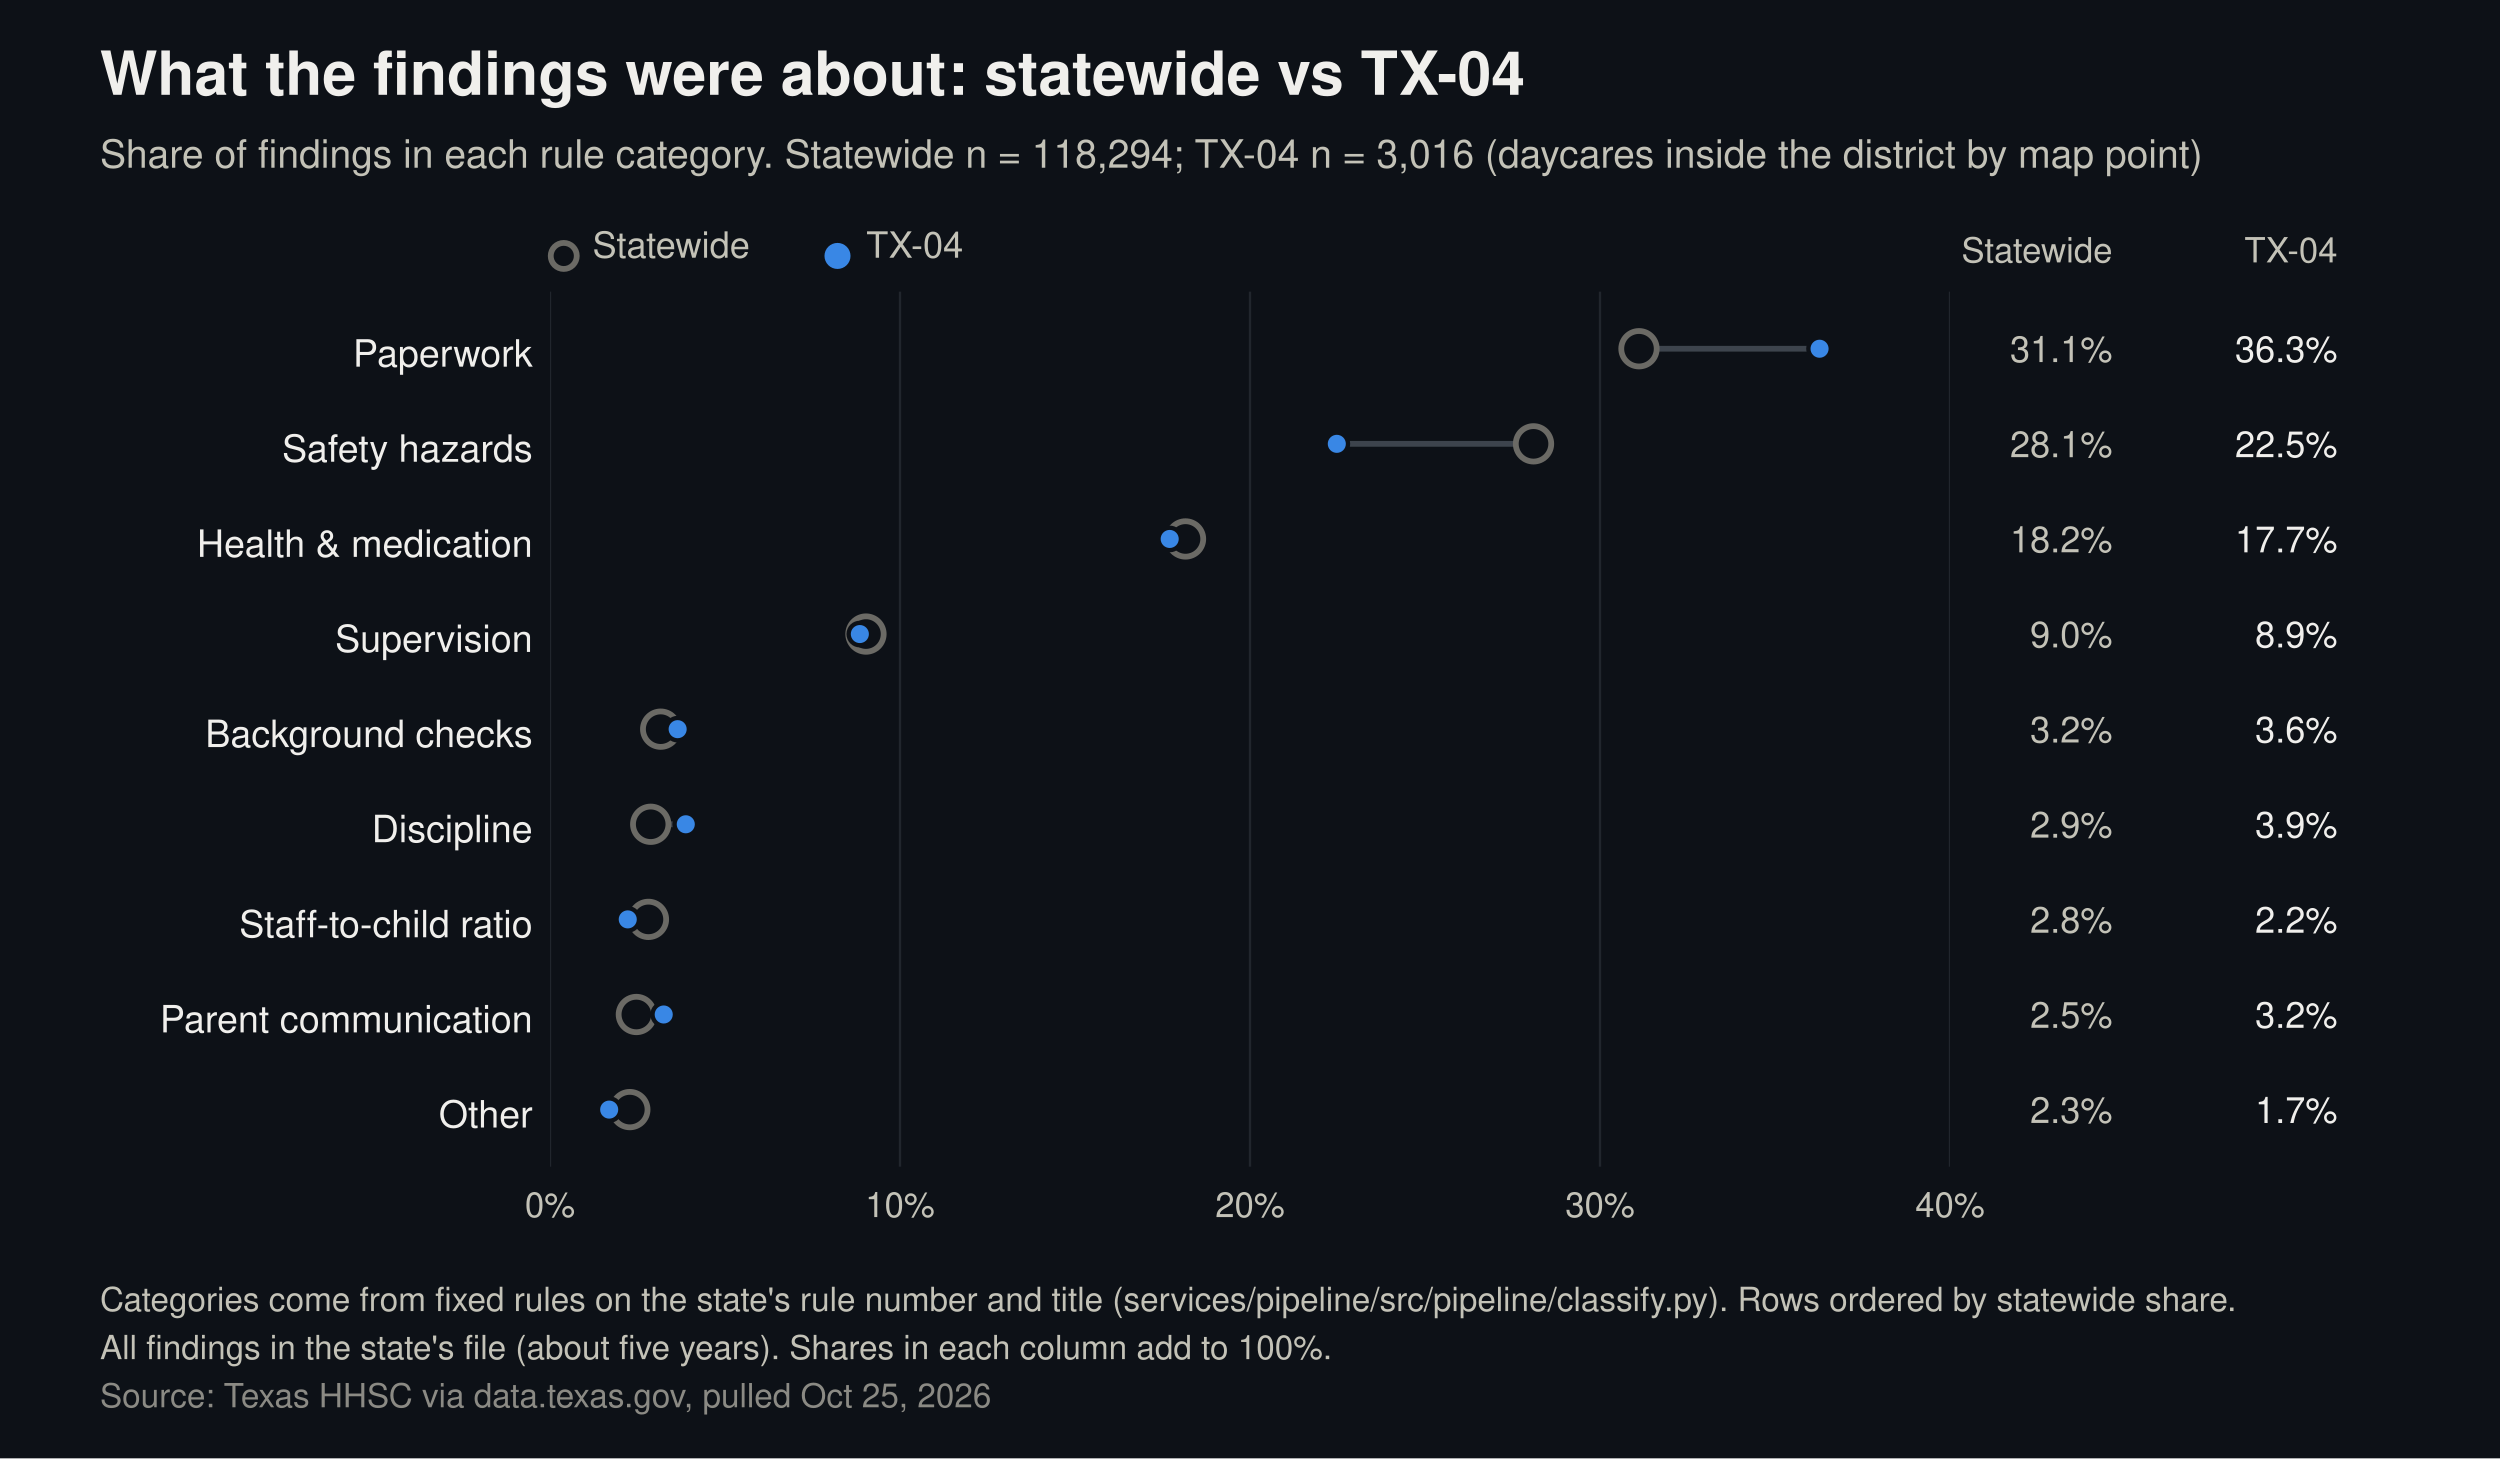
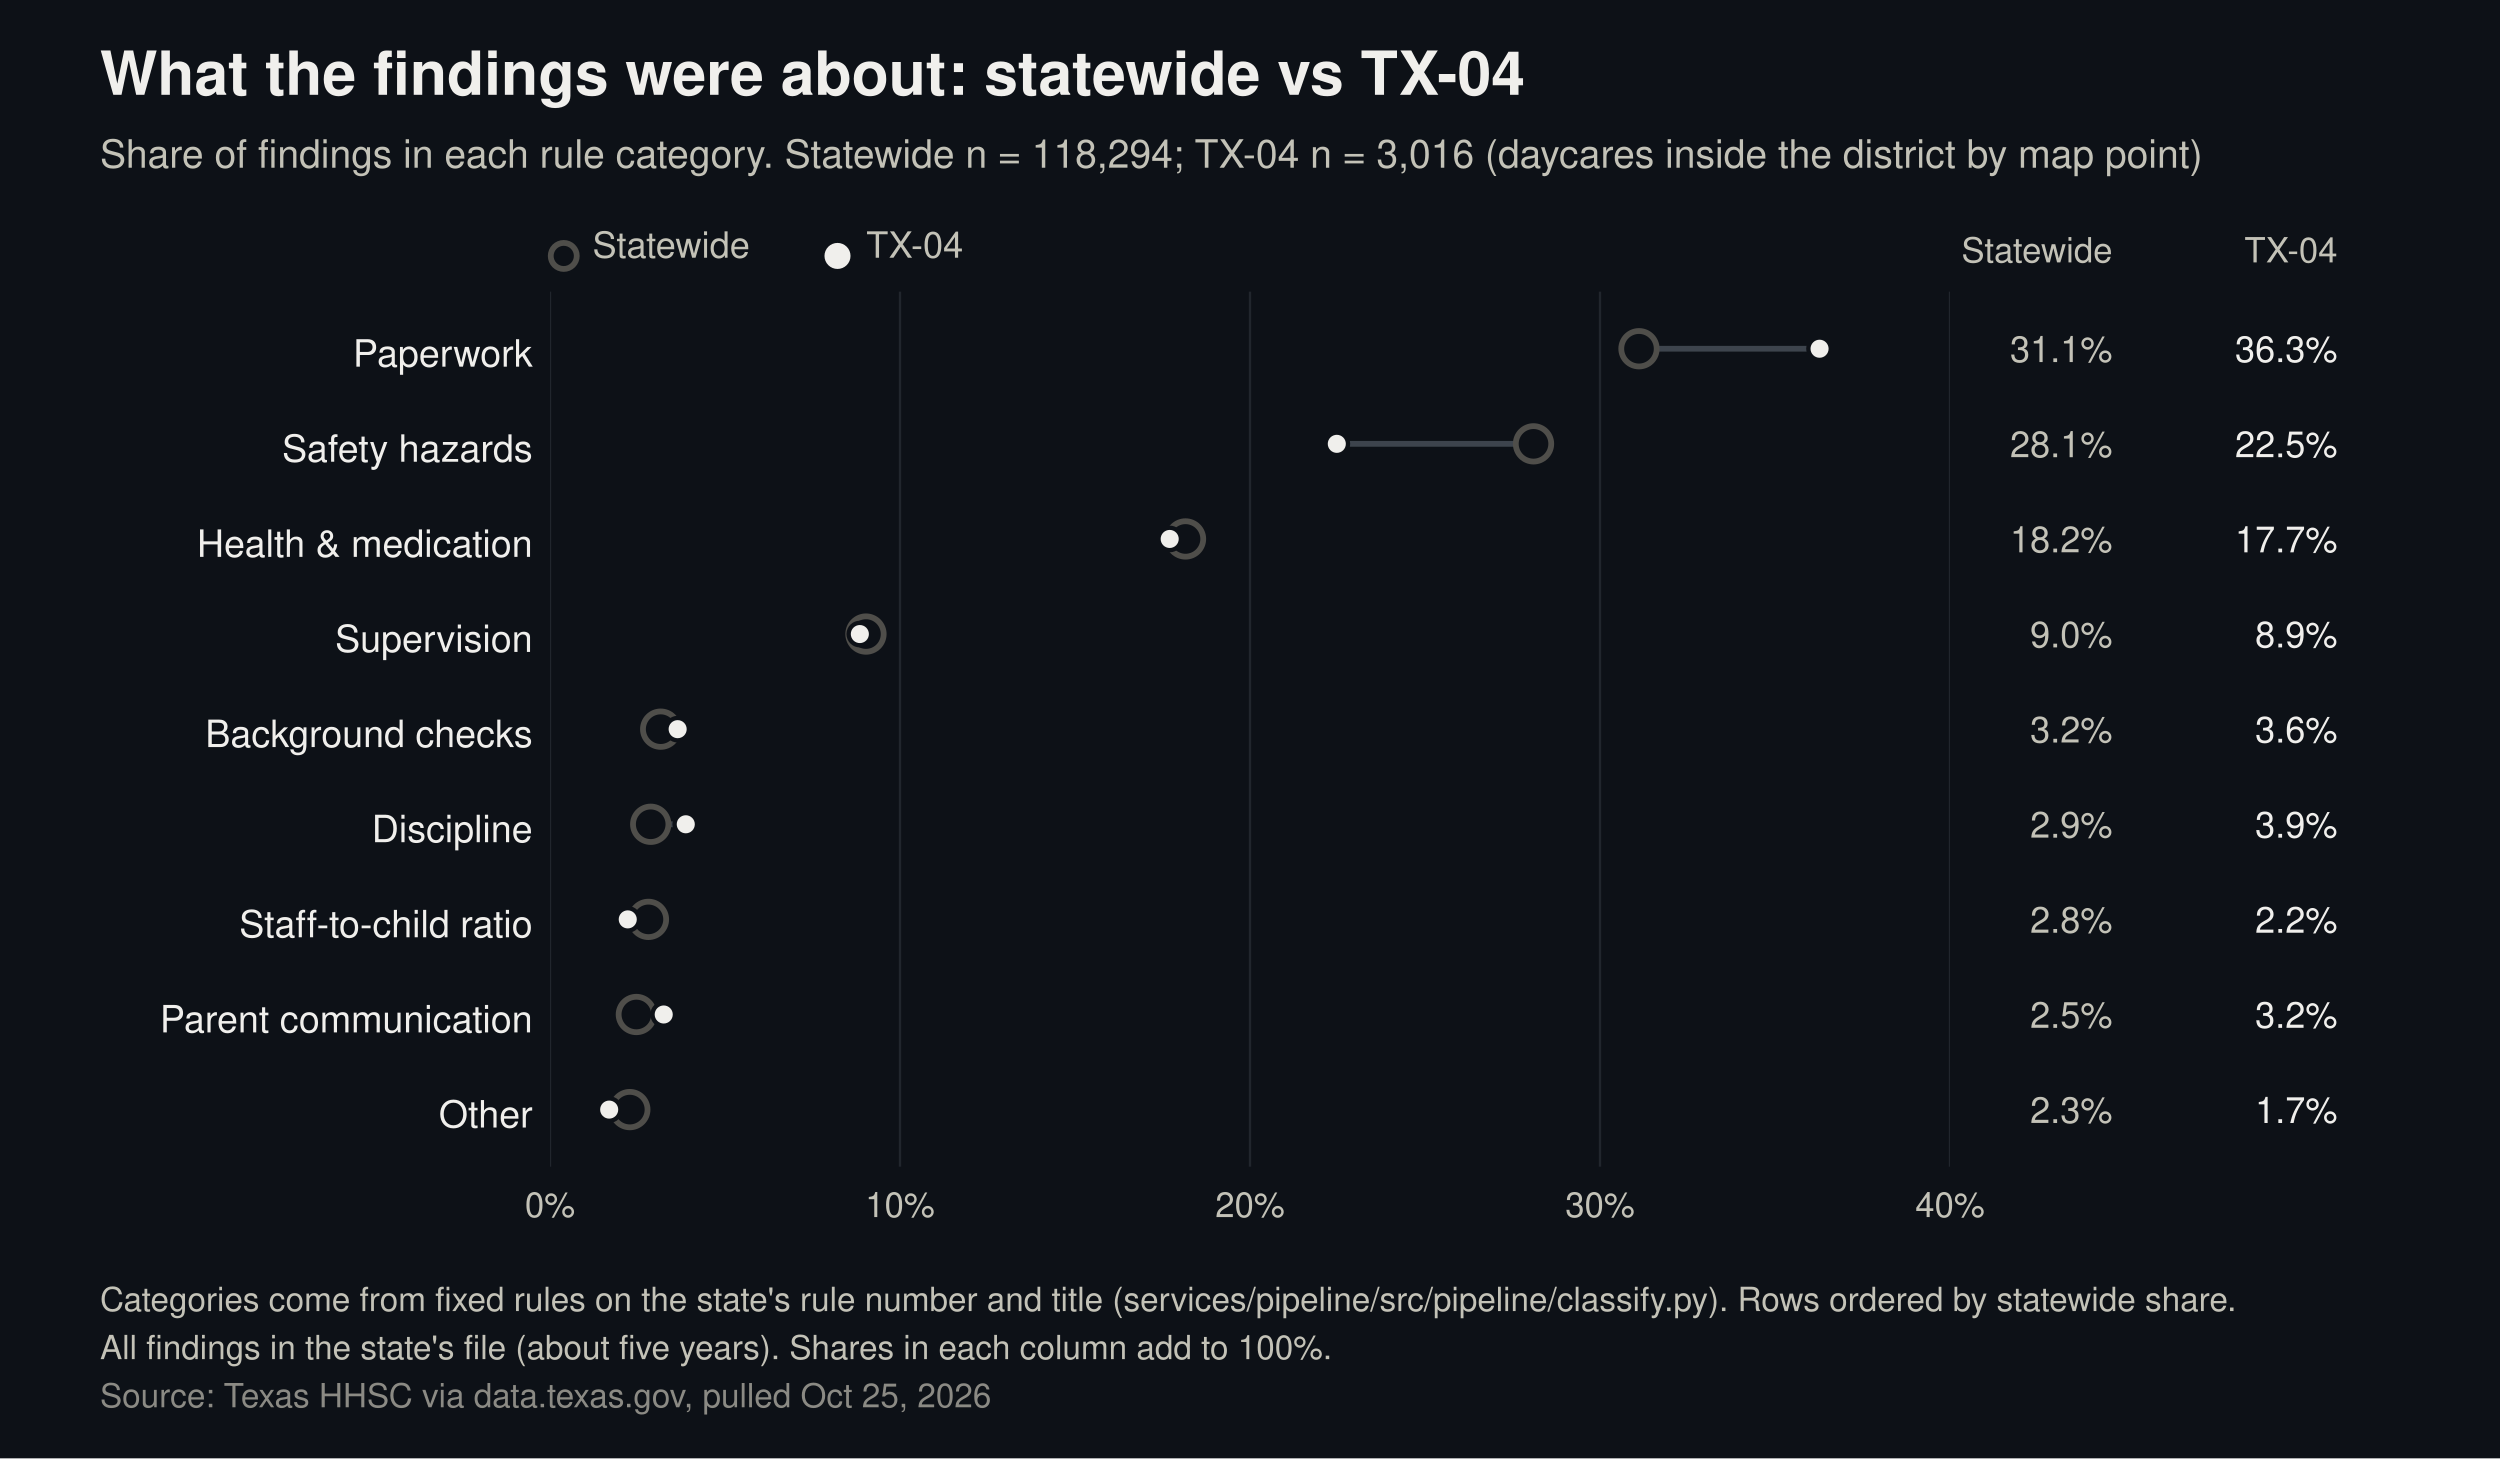
<svg xmlns="http://www.w3.org/2000/svg" xmlns:xlink="http://www.w3.org/1999/xlink" width="864pt" height="504pt" viewBox="0 0 864 504" version="1.1">
  <defs>
    <style type="text/css">*{stroke-linejoin: round; stroke-linecap: butt}</style>
  </defs>
  <g id="figure_1">
    <g id="patch_1">
      <path d="M 0 504  L 864 504  L 864 0  L 0 0  z " style="fill: #0d1117" />
    </g>
    <g id="axes_1">
      <g id="patch_2">
        <path d="M 190.08 403.2  L 673.92 403.2  L 673.92 100.8  L 190.08 100.8  z " style="fill: #0d1117" />
      </g>
      <g id="matplotlib.axis_1">
        <g id="xtick_1">
          <g id="line2d_1">
            <path d="M 190.08 403.2  L 190.08 100.8  " clip-path="url(#p85a5690443)" style="fill: none; stroke: #21262d; stroke-width: 0.8; stroke-linecap: square" />
          </g>
          <g id="line2d_2" />
          <g id="text_1">
            <text style="font-size: 12px; font-family: 'Helvetica Neue', 'Helvetica', 'Arial', 'DejaVu Sans', sans-serif; text-anchor: middle; fill: #c3c2b7" x="190.08" y="420.624" transform="rotate(-0 190.08 420.624)">0%</text>
          </g>
        </g>
        <g id="xtick_2">
          <g id="line2d_3">
            <path d="M 311.04 403.2  L 311.04 100.8  " clip-path="url(#p85a5690443)" style="fill: none; stroke: #21262d; stroke-width: 0.8; stroke-linecap: square" />
          </g>
          <g id="line2d_4" />
          <g id="text_2">
            <text style="font-size: 12px; font-family: 'Helvetica Neue', 'Helvetica', 'Arial', 'DejaVu Sans', sans-serif; text-anchor: middle; fill: #c3c2b7" x="311.04" y="420.624" transform="rotate(-0 311.04 420.624)">10%</text>
          </g>
        </g>
        <g id="xtick_3">
          <g id="line2d_5">
            <path d="M 432 403.2  L 432 100.8  " clip-path="url(#p85a5690443)" style="fill: none; stroke: #21262d; stroke-width: 0.8; stroke-linecap: square" />
          </g>
          <g id="line2d_6" />
          <g id="text_3">
            <text style="font-size: 12px; font-family: 'Helvetica Neue', 'Helvetica', 'Arial', 'DejaVu Sans', sans-serif; text-anchor: middle; fill: #c3c2b7" x="432" y="420.624" transform="rotate(-0 432 420.624)">20%</text>
          </g>
        </g>
        <g id="xtick_4">
          <g id="line2d_7">
            <path d="M 552.96 403.2  L 552.96 100.8  " clip-path="url(#p85a5690443)" style="fill: none; stroke: #21262d; stroke-width: 0.8; stroke-linecap: square" />
          </g>
          <g id="line2d_8" />
          <g id="text_4">
            <text style="font-size: 12px; font-family: 'Helvetica Neue', 'Helvetica', 'Arial', 'DejaVu Sans', sans-serif; text-anchor: middle; fill: #c3c2b7" x="552.96" y="420.624" transform="rotate(-0 552.96 420.624)">30%</text>
          </g>
        </g>
        <g id="xtick_5">
          <g id="line2d_9">
            <path d="M 673.92 403.2  L 673.92 100.8  " clip-path="url(#p85a5690443)" style="fill: none; stroke: #21262d; stroke-width: 0.8; stroke-linecap: square" />
          </g>
          <g id="line2d_10" />
          <g id="text_5">
            <text style="font-size: 12px; font-family: 'Helvetica Neue', 'Helvetica', 'Arial', 'DejaVu Sans', sans-serif; text-anchor: middle; fill: #c3c2b7" x="673.92" y="420.624" transform="rotate(-0 673.92 420.624)">40%</text>
          </g>
        </g>
      </g>
      <g id="matplotlib.axis_2">
        <g id="ytick_1">
          <g id="line2d_11" />
          <g id="text_6">
            <text style="font-size: 13px; font-family: 'Helvetica Neue', 'Helvetica', 'Arial', 'DejaVu Sans', sans-serif; text-anchor: end; fill: #f0efec" x="184.08" y="126.71" transform="rotate(-0 184.08 126.7097)">Paperwork</text>
          </g>
        </g>
        <g id="ytick_2">
          <g id="line2d_12" />
          <g id="text_7">
            <text style="font-size: 13px; font-family: 'Helvetica Neue', 'Helvetica', 'Arial', 'DejaVu Sans', sans-serif; text-anchor: end; fill: #f0efec" x="184.08" y="159.579" transform="rotate(-0 184.08 159.5793)">Safety hazards</text>
          </g>
        </g>
        <g id="ytick_3">
          <g id="line2d_13" />
          <g id="text_8">
            <text style="font-size: 13px; font-family: 'Helvetica Neue', 'Helvetica', 'Arial', 'DejaVu Sans', sans-serif; text-anchor: end; fill: #f0efec" x="184.08" y="192.449" transform="rotate(-0 184.08 192.4489)">Health &amp; medication</text>
          </g>
        </g>
        <g id="ytick_4">
          <g id="line2d_14" />
          <g id="text_9">
            <text style="font-size: 13px; font-family: 'Helvetica Neue', 'Helvetica', 'Arial', 'DejaVu Sans', sans-serif; text-anchor: end; fill: #f0efec" x="184.08" y="225.318" transform="rotate(-0 184.08 225.3184)">Supervision</text>
          </g>
        </g>
        <g id="ytick_5">
          <g id="line2d_15" />
          <g id="text_10">
            <text style="font-size: 13px; font-family: 'Helvetica Neue', 'Helvetica', 'Arial', 'DejaVu Sans', sans-serif; text-anchor: end; fill: #f0efec" x="184.08" y="258.188" transform="rotate(-0 184.08 258.188)">Background checks</text>
          </g>
        </g>
        <g id="ytick_6">
          <g id="line2d_16" />
          <g id="text_11">
            <text style="font-size: 13px; font-family: 'Helvetica Neue', 'Helvetica', 'Arial', 'DejaVu Sans', sans-serif; text-anchor: end; fill: #f0efec" x="184.08" y="291.058" transform="rotate(-0 184.08 291.0576)">Discipline</text>
          </g>
        </g>
        <g id="ytick_7">
          <g id="line2d_17" />
          <g id="text_12">
            <text style="font-size: 13px; font-family: 'Helvetica Neue', 'Helvetica', 'Arial', 'DejaVu Sans', sans-serif; text-anchor: end; fill: #f0efec" x="184.08" y="323.927" transform="rotate(-0 184.08 323.9271)">Staff-to-child ratio</text>
          </g>
        </g>
        <g id="ytick_8">
          <g id="line2d_18" />
          <g id="text_13">
            <text style="font-size: 13px; font-family: 'Helvetica Neue', 'Helvetica', 'Arial', 'DejaVu Sans', sans-serif; text-anchor: end; fill: #f0efec" x="184.08" y="356.797" transform="rotate(-0 184.08 356.7967)">Parent communication</text>
          </g>
        </g>
        <g id="ytick_9">
          <g id="line2d_19" />
          <g id="text_14">
            <text style="font-size: 13px; font-family: 'Helvetica Neue', 'Helvetica', 'Arial', 'DejaVu Sans', sans-serif; text-anchor: end; fill: #f0efec" x="184.08" y="389.666" transform="rotate(-0 184.08 389.6663)">Other</text>
          </g>
        </g>
      </g>
      <g id="line2d_20">
        <path d="M 566.435 120.522  L 628.841 120.522  " clip-path="url(#p85a5690443)" style="fill: none; stroke: #3d444d; stroke-width: 2; stroke-linecap: round" />
      </g>
      <g id="line2d_21">
        <path d="M 461.999 153.391  L 529.982 153.391  " clip-path="url(#p85a5690443)" style="fill: none; stroke: #3d444d; stroke-width: 2; stroke-linecap: round" />
      </g>
      <g id="line2d_22">
        <path d="M 404.247 186.261  L 409.711 186.261  " clip-path="url(#p85a5690443)" style="fill: none; stroke: #3d444d; stroke-width: 2; stroke-linecap: round" />
      </g>
      <g id="line2d_23">
        <path d="M 297.163 219.13  L 299.277 219.13  " clip-path="url(#p85a5690443)" style="fill: none; stroke: #3d444d; stroke-width: 2; stroke-linecap: round" />
      </g>
      <g id="line2d_24">
        <path d="M 228.333 252  L 234.197 252  " clip-path="url(#p85a5690443)" style="fill: none; stroke: #3d444d; stroke-width: 2; stroke-linecap: round" />
      </g>
      <g id="line2d_25">
        <path d="M 224.887 284.87  L 237.004 284.87  " clip-path="url(#p85a5690443)" style="fill: none; stroke: #3d444d; stroke-width: 2; stroke-linecap: round" />
      </g>
      <g id="line2d_26">
        <path d="M 216.951 317.739  L 224.1 317.739  " clip-path="url(#p85a5690443)" style="fill: none; stroke: #3d444d; stroke-width: 2; stroke-linecap: round" />
      </g>
      <g id="line2d_27">
        <path d="M 219.928 350.609  L 229.384 350.609  " clip-path="url(#p85a5690443)" style="fill: none; stroke: #3d444d; stroke-width: 2; stroke-linecap: round" />
      </g>
      <g id="line2d_28">
        <path d="M 210.534 383.478  L 217.668 383.478  " clip-path="url(#p85a5690443)" style="fill: none; stroke: #3d444d; stroke-width: 2; stroke-linecap: round" />
      </g>
      <g id="PathCollection_1">
        <defs>
-           <path id="m12eecfe05f" d="M 0 6.124  C 1.624 6.124 3.182 5.478 4.33 4.33  C 5.478 3.182 6.124 1.624 6.124 0  C 6.124 -1.624 5.478 -3.182 4.33 -4.33  C 3.182 -5.478 1.624 -6.124 0 -6.124  C -1.624 -6.124 -3.182 -5.478 -4.33 -4.33  C -5.478 -3.182 -6.124 -1.624 -6.124 0  C -6.124 1.624 -5.478 3.182 -4.33 4.33  C -3.182 5.478 -1.624 6.124 0 6.124  z " style="stroke: #6b6a65; stroke-width: 2" />
+           <path id="mb2137c6595" d="M 0 6.124  C 1.624 6.124 3.182 5.478 4.33 4.33  C 5.478 3.182 6.124 1.624 6.124 0  C 6.124 -1.624 5.478 -3.182 4.33 -4.33  C 3.182 -5.478 1.624 -6.124 0 -6.124  C -1.624 -6.124 -3.182 -5.478 -4.33 -4.33  C -5.478 -3.182 -6.124 -1.624 -6.124 0  C -6.124 1.624 -5.478 3.182 -4.33 4.33  C -3.182 5.478 -1.624 6.124 0 6.124  z " style="stroke: #4f4e4a; stroke-width: 2" />
        </defs>
        <g clip-path="url(#p85a5690443)">
-           <use xlink:href="#m12eecfe05f" x="566.435" y="120.522" style="fill: #0d1117; stroke: #6b6a65; stroke-width: 2" />
+           <use xlink:href="#mb2137c6595" x="566.435" y="120.522" style="fill: #0d1117; stroke: #4f4e4a; stroke-width: 2" />
        </g>
      </g>
      <g id="PathCollection_2">
        <g clip-path="url(#p85a5690443)">
-           <use xlink:href="#m12eecfe05f" x="529.982" y="153.391" style="fill: #0d1117; stroke: #6b6a65; stroke-width: 2" />
+           <use xlink:href="#mb2137c6595" x="529.982" y="153.391" style="fill: #0d1117; stroke: #4f4e4a; stroke-width: 2" />
        </g>
      </g>
      <g id="PathCollection_3">
        <g clip-path="url(#p85a5690443)">
-           <use xlink:href="#m12eecfe05f" x="409.711" y="186.261" style="fill: #0d1117; stroke: #6b6a65; stroke-width: 2" />
+           <use xlink:href="#mb2137c6595" x="409.711" y="186.261" style="fill: #0d1117; stroke: #4f4e4a; stroke-width: 2" />
        </g>
      </g>
      <g id="PathCollection_4">
        <g clip-path="url(#p85a5690443)">
-           <use xlink:href="#m12eecfe05f" x="299.277" y="219.13" style="fill: #0d1117; stroke: #6b6a65; stroke-width: 2" />
+           <use xlink:href="#mb2137c6595" x="299.277" y="219.13" style="fill: #0d1117; stroke: #4f4e4a; stroke-width: 2" />
        </g>
      </g>
      <g id="PathCollection_5">
        <g clip-path="url(#p85a5690443)">
-           <use xlink:href="#m12eecfe05f" x="228.333" y="252" style="fill: #0d1117; stroke: #6b6a65; stroke-width: 2" />
+           <use xlink:href="#mb2137c6595" x="228.333" y="252" style="fill: #0d1117; stroke: #4f4e4a; stroke-width: 2" />
        </g>
      </g>
      <g id="PathCollection_6">
        <g clip-path="url(#p85a5690443)">
-           <use xlink:href="#m12eecfe05f" x="224.887" y="284.87" style="fill: #0d1117; stroke: #6b6a65; stroke-width: 2" />
+           <use xlink:href="#mb2137c6595" x="224.887" y="284.87" style="fill: #0d1117; stroke: #4f4e4a; stroke-width: 2" />
        </g>
      </g>
      <g id="PathCollection_7">
        <g clip-path="url(#p85a5690443)">
-           <use xlink:href="#m12eecfe05f" x="224.1" y="317.739" style="fill: #0d1117; stroke: #6b6a65; stroke-width: 2" />
+           <use xlink:href="#mb2137c6595" x="224.1" y="317.739" style="fill: #0d1117; stroke: #4f4e4a; stroke-width: 2" />
        </g>
      </g>
      <g id="PathCollection_8">
        <g clip-path="url(#p85a5690443)">
-           <use xlink:href="#m12eecfe05f" x="219.928" y="350.609" style="fill: #0d1117; stroke: #6b6a65; stroke-width: 2" />
+           <use xlink:href="#mb2137c6595" x="219.928" y="350.609" style="fill: #0d1117; stroke: #4f4e4a; stroke-width: 2" />
        </g>
      </g>
      <g id="PathCollection_9">
        <g clip-path="url(#p85a5690443)">
-           <use xlink:href="#m12eecfe05f" x="217.668" y="383.478" style="fill: #0d1117; stroke: #6b6a65; stroke-width: 2" />
+           <use xlink:href="#mb2137c6595" x="217.668" y="383.478" style="fill: #0d1117; stroke: #4f4e4a; stroke-width: 2" />
        </g>
      </g>
      <g id="PathCollection_10">
        <defs>
-           <path id="mc58e9a96aa" d="M 0 3.873  C 1.027 3.873 2.012 3.465 2.739 2.739  C 3.465 2.012 3.873 1.027 3.873 0  C 3.873 -1.027 3.465 -2.012 2.739 -2.739  C 2.012 -3.465 1.027 -3.873 0 -3.873  C -1.027 -3.873 -2.012 -3.465 -2.739 -2.739  C -3.465 -2.012 -3.873 -1.027 -3.873 0  C -3.873 1.027 -3.465 2.012 -2.739 2.739  C -2.012 3.465 -1.027 3.873 0 3.873  z " style="stroke: #0d1117; stroke-width: 1.5" />
+           <path id="m644b783df8" d="M 0 3.873  C 1.027 3.873 2.012 3.465 2.739 2.739  C 3.465 2.012 3.873 1.027 3.873 0  C 3.873 -1.027 3.465 -2.012 2.739 -2.739  C 2.012 -3.465 1.027 -3.873 0 -3.873  C -1.027 -3.873 -2.012 -3.465 -2.739 -2.739  C -3.465 -2.012 -3.873 -1.027 -3.873 0  C -3.873 1.027 -3.465 2.012 -2.739 2.739  C -2.012 3.465 -1.027 3.873 0 3.873  z " style="stroke: #0d1117; stroke-width: 1.5" />
        </defs>
        <g clip-path="url(#p85a5690443)">
-           <use xlink:href="#mc58e9a96aa" x="628.841" y="120.522" style="fill: #3987e5; stroke: #0d1117; stroke-width: 1.5" />
+           <use xlink:href="#m644b783df8" x="628.841" y="120.522" style="fill: #f0efec; stroke: #0d1117; stroke-width: 1.5" />
        </g>
      </g>
      <g id="PathCollection_11">
        <g clip-path="url(#p85a5690443)">
-           <use xlink:href="#mc58e9a96aa" x="461.999" y="153.391" style="fill: #3987e5; stroke: #0d1117; stroke-width: 1.5" />
+           <use xlink:href="#m644b783df8" x="461.999" y="153.391" style="fill: #f0efec; stroke: #0d1117; stroke-width: 1.5" />
        </g>
      </g>
      <g id="PathCollection_12">
        <g clip-path="url(#p85a5690443)">
-           <use xlink:href="#mc58e9a96aa" x="404.247" y="186.261" style="fill: #3987e5; stroke: #0d1117; stroke-width: 1.5" />
+           <use xlink:href="#m644b783df8" x="404.247" y="186.261" style="fill: #f0efec; stroke: #0d1117; stroke-width: 1.5" />
        </g>
      </g>
      <g id="PathCollection_13">
        <g clip-path="url(#p85a5690443)">
-           <use xlink:href="#mc58e9a96aa" x="297.163" y="219.13" style="fill: #3987e5; stroke: #0d1117; stroke-width: 1.5" />
+           <use xlink:href="#m644b783df8" x="297.163" y="219.13" style="fill: #f0efec; stroke: #0d1117; stroke-width: 1.5" />
        </g>
      </g>
      <g id="PathCollection_14">
        <g clip-path="url(#p85a5690443)">
-           <use xlink:href="#mc58e9a96aa" x="234.197" y="252" style="fill: #3987e5; stroke: #0d1117; stroke-width: 1.5" />
+           <use xlink:href="#m644b783df8" x="234.197" y="252" style="fill: #f0efec; stroke: #0d1117; stroke-width: 1.5" />
        </g>
      </g>
      <g id="PathCollection_15">
        <g clip-path="url(#p85a5690443)">
-           <use xlink:href="#mc58e9a96aa" x="237.004" y="284.87" style="fill: #3987e5; stroke: #0d1117; stroke-width: 1.5" />
+           <use xlink:href="#m644b783df8" x="237.004" y="284.87" style="fill: #f0efec; stroke: #0d1117; stroke-width: 1.5" />
        </g>
      </g>
      <g id="PathCollection_16">
        <g clip-path="url(#p85a5690443)">
-           <use xlink:href="#mc58e9a96aa" x="216.951" y="317.739" style="fill: #3987e5; stroke: #0d1117; stroke-width: 1.5" />
+           <use xlink:href="#m644b783df8" x="216.951" y="317.739" style="fill: #f0efec; stroke: #0d1117; stroke-width: 1.5" />
        </g>
      </g>
      <g id="PathCollection_17">
        <g clip-path="url(#p85a5690443)">
-           <use xlink:href="#mc58e9a96aa" x="229.384" y="350.609" style="fill: #3987e5; stroke: #0d1117; stroke-width: 1.5" />
+           <use xlink:href="#m644b783df8" x="229.384" y="350.609" style="fill: #f0efec; stroke: #0d1117; stroke-width: 1.5" />
        </g>
      </g>
      <g id="PathCollection_18">
        <g clip-path="url(#p85a5690443)">
-           <use xlink:href="#mc58e9a96aa" x="210.534" y="383.478" style="fill: #3987e5; stroke: #0d1117; stroke-width: 1.5" />
+           <use xlink:href="#m644b783df8" x="210.534" y="383.478" style="fill: #f0efec; stroke: #0d1117; stroke-width: 1.5" />
        </g>
      </g>
    </g>
    <g id="line2d_29">
      <defs>
-         <path id="m4bbc745216" d="M 0 4.5  C 1.193 4.5 2.338 4.026 3.182 3.182  C 4.026 2.338 4.5 1.193 4.5 0  C 4.5 -1.193 4.026 -2.338 3.182 -3.182  C 2.338 -4.026 1.193 -4.5 0 -4.5  C -1.193 -4.5 -2.338 -4.026 -3.182 -3.182  C -4.026 -2.338 -4.5 -1.193 -4.5 0  C -4.5 1.193 -4.026 2.338 -3.182 3.182  C -2.338 4.026 -1.193 4.5 0 4.5  z " style="stroke: #6b6a65; stroke-width: 2" />
+         <path id="m449ae6c32b" d="M 0 4.5  C 1.193 4.5 2.338 4.026 3.182 3.182  C 4.026 2.338 4.5 1.193 4.5 0  C 4.5 -1.193 4.026 -2.338 3.182 -3.182  C 2.338 -4.026 1.193 -4.5 0 -4.5  C -1.193 -4.5 -2.338 -4.026 -3.182 -3.182  C -4.026 -2.338 -4.5 -1.193 -4.5 0  C -4.5 1.193 -4.026 2.338 -3.182 3.182  C -2.338 4.026 -1.193 4.5 0 4.5  z " style="stroke: #4f4e4a; stroke-width: 2" />
      </defs>
      <g>
-         <use xlink:href="#m4bbc745216" x="194.832" y="88.452" style="fill-opacity: 0; stroke: #6b6a65; stroke-width: 2" />
+         <use xlink:href="#m449ae6c32b" x="194.832" y="88.452" style="fill-opacity: 0; stroke: #4f4e4a; stroke-width: 2" />
      </g>
    </g>
    <g id="line2d_30">
      <defs>
-         <path id="m798a2c40ad" d="M 0 4.5  C 1.193 4.5 2.338 4.026 3.182 3.182  C 4.026 2.338 4.5 1.193 4.5 0  C 4.5 -1.193 4.026 -2.338 3.182 -3.182  C 2.338 -4.026 1.193 -4.5 0 -4.5  C -1.193 -4.5 -2.338 -4.026 -3.182 -3.182  C -4.026 -2.338 -4.5 -1.193 -4.5 0  C -4.5 1.193 -4.026 2.338 -3.182 3.182  C -2.338 4.026 -1.193 4.5 0 4.5  z " />
+         <path id="md21ff48fba" d="M 0 4.5  C 1.193 4.5 2.338 4.026 3.182 3.182  C 4.026 2.338 4.5 1.193 4.5 0  C 4.5 -1.193 4.026 -2.338 3.182 -3.182  C 2.338 -4.026 1.193 -4.5 0 -4.5  C -1.193 -4.5 -2.338 -4.026 -3.182 -3.182  C -4.026 -2.338 -4.5 -1.193 -4.5 0  C -4.5 1.193 -4.026 2.338 -3.182 3.182  C -2.338 4.026 -1.193 4.5 0 4.5  z " />
      </defs>
      <g>
-         <use xlink:href="#m798a2c40ad" x="289.44" y="88.452" style="fill: #3987e5" />
+         <use xlink:href="#md21ff48fba" x="289.44" y="88.452" style="fill: #f0efec" />
      </g>
    </g>
    <g id="text_15">
      <text style="font-weight: 700; font-size: 21px; font-family: 'Helvetica Neue', 'Helvetica', 'Arial', 'DejaVu Sans', sans-serif; text-anchor: start; fill: #f0efec" x="34.56" y="32.76" transform="rotate(-0 34.56 32.76)">What the findings were about: statewide vs TX-04</text>
    </g>
    <g id="text_16">
      <text style="font-size: 13.5px; font-family: 'Helvetica Neue', 'Helvetica', 'Arial', 'DejaVu Sans', sans-serif; text-anchor: start; fill: #c3c2b7" x="34.56" y="57.96" transform="rotate(-0 34.56 57.96)">Share of findings in each rule category. Statewide n = 118,294; TX-04 n = 3,016 (daycares inside the district by map point)</text>
    </g>
    <g id="text_17">
      <text style="font-size: 12px; font-family: 'Helvetica Neue', 'Helvetica', 'Arial', 'DejaVu Sans', sans-serif; text-anchor: end; fill: #c3c2b7" x="730.08" y="90.684" transform="rotate(-0 730.08 90.684)">Statewide</text>
    </g>
    <g id="text_18">
      <text style="font-size: 12px; font-family: 'Helvetica Neue', 'Helvetica', 'Arial', 'DejaVu Sans', sans-serif; text-anchor: end; fill: #c3c2b7" x="807.84" y="90.684" transform="rotate(-0 807.84 90.684)">TX-04</text>
    </g>
    <g id="text_19">
      <text style="font-size: 12.5px; font-family: 'Helvetica Neue', 'Helvetica', 'Arial', 'DejaVu Sans', sans-serif; text-anchor: end; fill: #c3c2b7" x="730.08" y="125.14" transform="rotate(-0 730.08 125.1405)">31.1%</text>
    </g>
    <g id="text_20">
      <text style="font-size: 12.5px; font-family: 'Helvetica Neue', 'Helvetica', 'Arial', 'DejaVu Sans', sans-serif; text-anchor: end; fill: #f0efec" x="807.84" y="125.14" transform="rotate(-0 807.84 125.1405)">36.3%</text>
    </g>
    <g id="text_21">
      <text style="font-size: 12.5px; font-family: 'Helvetica Neue', 'Helvetica', 'Arial', 'DejaVu Sans', sans-serif; text-anchor: end; fill: #c3c2b7" x="730.08" y="158.01" transform="rotate(-0 730.08 158.0101)">28.1%</text>
    </g>
    <g id="text_22">
      <text style="font-size: 12.5px; font-family: 'Helvetica Neue', 'Helvetica', 'Arial', 'DejaVu Sans', sans-serif; text-anchor: end; fill: #f0efec" x="807.84" y="158.01" transform="rotate(-0 807.84 158.0101)">22.5%</text>
    </g>
    <g id="text_23">
      <text style="font-size: 12.5px; font-family: 'Helvetica Neue', 'Helvetica', 'Arial', 'DejaVu Sans', sans-serif; text-anchor: end; fill: #c3c2b7" x="730.08" y="190.88" transform="rotate(-0 730.08 190.8796)">18.2%</text>
    </g>
    <g id="text_24">
      <text style="font-size: 12.5px; font-family: 'Helvetica Neue', 'Helvetica', 'Arial', 'DejaVu Sans', sans-serif; text-anchor: end; fill: #f0efec" x="807.84" y="190.88" transform="rotate(-0 807.84 190.8796)">17.7%</text>
    </g>
    <g id="text_25">
      <text style="font-size: 12.5px; font-family: 'Helvetica Neue', 'Helvetica', 'Arial', 'DejaVu Sans', sans-serif; text-anchor: end; fill: #c3c2b7" x="730.08" y="223.749" transform="rotate(-0 730.08 223.7492)">9.0%</text>
    </g>
    <g id="text_26">
      <text style="font-size: 12.5px; font-family: 'Helvetica Neue', 'Helvetica', 'Arial', 'DejaVu Sans', sans-serif; text-anchor: end; fill: #f0efec" x="807.84" y="223.749" transform="rotate(-0 807.84 223.7492)">8.9%</text>
    </g>
    <g id="text_27">
      <text style="font-size: 12.5px; font-family: 'Helvetica Neue', 'Helvetica', 'Arial', 'DejaVu Sans', sans-serif; text-anchor: end; fill: #c3c2b7" x="730.08" y="256.619" transform="rotate(-0 730.08 256.6187)">3.2%</text>
    </g>
    <g id="text_28">
      <text style="font-size: 12.5px; font-family: 'Helvetica Neue', 'Helvetica', 'Arial', 'DejaVu Sans', sans-serif; text-anchor: end; fill: #f0efec" x="807.84" y="256.619" transform="rotate(-0 807.84 256.6187)">3.6%</text>
    </g>
    <g id="text_29">
      <text style="font-size: 12.5px; font-family: 'Helvetica Neue', 'Helvetica', 'Arial', 'DejaVu Sans', sans-serif; text-anchor: end; fill: #c3c2b7" x="730.08" y="289.488" transform="rotate(-0 730.08 289.4883)">2.9%</text>
    </g>
    <g id="text_30">
      <text style="font-size: 12.5px; font-family: 'Helvetica Neue', 'Helvetica', 'Arial', 'DejaVu Sans', sans-serif; text-anchor: end; fill: #f0efec" x="807.84" y="289.488" transform="rotate(-0 807.84 289.4883)">3.9%</text>
    </g>
    <g id="text_31">
      <text style="font-size: 12.5px; font-family: 'Helvetica Neue', 'Helvetica', 'Arial', 'DejaVu Sans', sans-serif; text-anchor: end; fill: #c3c2b7" x="730.08" y="322.358" transform="rotate(-0 730.08 322.3579)">2.8%</text>
    </g>
    <g id="text_32">
      <text style="font-size: 12.5px; font-family: 'Helvetica Neue', 'Helvetica', 'Arial', 'DejaVu Sans', sans-serif; text-anchor: end; fill: #f0efec" x="807.84" y="322.358" transform="rotate(-0 807.84 322.3579)">2.2%</text>
    </g>
    <g id="text_33">
      <text style="font-size: 12.5px; font-family: 'Helvetica Neue', 'Helvetica', 'Arial', 'DejaVu Sans', sans-serif; text-anchor: end; fill: #c3c2b7" x="730.08" y="355.227" transform="rotate(-0 730.08 355.2274)">2.5%</text>
    </g>
    <g id="text_34">
      <text style="font-size: 12.5px; font-family: 'Helvetica Neue', 'Helvetica', 'Arial', 'DejaVu Sans', sans-serif; text-anchor: end; fill: #f0efec" x="807.84" y="355.227" transform="rotate(-0 807.84 355.2274)">3.2%</text>
    </g>
    <g id="text_35">
      <text style="font-size: 12.5px; font-family: 'Helvetica Neue', 'Helvetica', 'Arial', 'DejaVu Sans', sans-serif; text-anchor: end; fill: #c3c2b7" x="730.08" y="388.097" transform="rotate(-0 730.08 388.097)">2.3%</text>
    </g>
    <g id="text_36">
      <text style="font-size: 12.5px; font-family: 'Helvetica Neue', 'Helvetica', 'Arial', 'DejaVu Sans', sans-serif; text-anchor: end; fill: #f0efec" x="807.84" y="388.097" transform="rotate(-0 807.84 388.097)">1.7%</text>
    </g>
    <g id="text_37">
      <text style="font-size: 12.5px; font-family: 'Helvetica Neue', 'Helvetica', 'Arial', 'DejaVu Sans', sans-serif; text-anchor: start; fill: #c3c2b7" x="204.768" y="89.066" transform="rotate(-0 204.768 89.0655)">Statewide</text>
    </g>
    <g id="text_38">
      <text style="font-size: 12.5px; font-family: 'Helvetica Neue', 'Helvetica', 'Arial', 'DejaVu Sans', sans-serif; text-anchor: start; fill: #c3c2b7" x="299.376" y="89.066" transform="rotate(-0 299.376 89.0655)">TX-04</text>
    </g>
    <g id="text_39">
      <text style="font-size: 11.5px; font-family: 'Helvetica Neue', 'Helvetica', 'Arial', 'DejaVu Sans', sans-serif; text-anchor: start; fill: #8b8a84" x="34.56" y="486.36" transform="rotate(-0 34.56 486.36)">Source: Texas HHSC via data.texas.gov, pulled Oct 25, 2026</text>
    </g>
    <g id="text_40">
      <text style="font-size: 11.5px; font-family: 'Helvetica Neue', 'Helvetica', 'Arial', 'DejaVu Sans', sans-serif; text-anchor: start; fill: #c3c2b7" x="34.56" y="469.728" transform="rotate(-0 34.56 469.728)">All findings in the state's file (about five years). Shares in each column add to 100%.</text>
    </g>
    <g id="text_41">
      <text style="font-size: 11.5px; font-family: 'Helvetica Neue', 'Helvetica', 'Arial', 'DejaVu Sans', sans-serif; text-anchor: start; fill: #c3c2b7" x="34.56" y="453.096" transform="rotate(-0 34.56 453.096)">Categories come from fixed rules on the state's rule number and title (services/pipeline/src/pipeline/classify.py). Rows ordered by statewide share.</text>
    </g>
  </g>
  <defs>
    <clipPath id="p85a5690443">
      <rect x="190.08" y="100.8" width="483.84" height="302.4" />
    </clipPath>
  </defs>
</svg>
